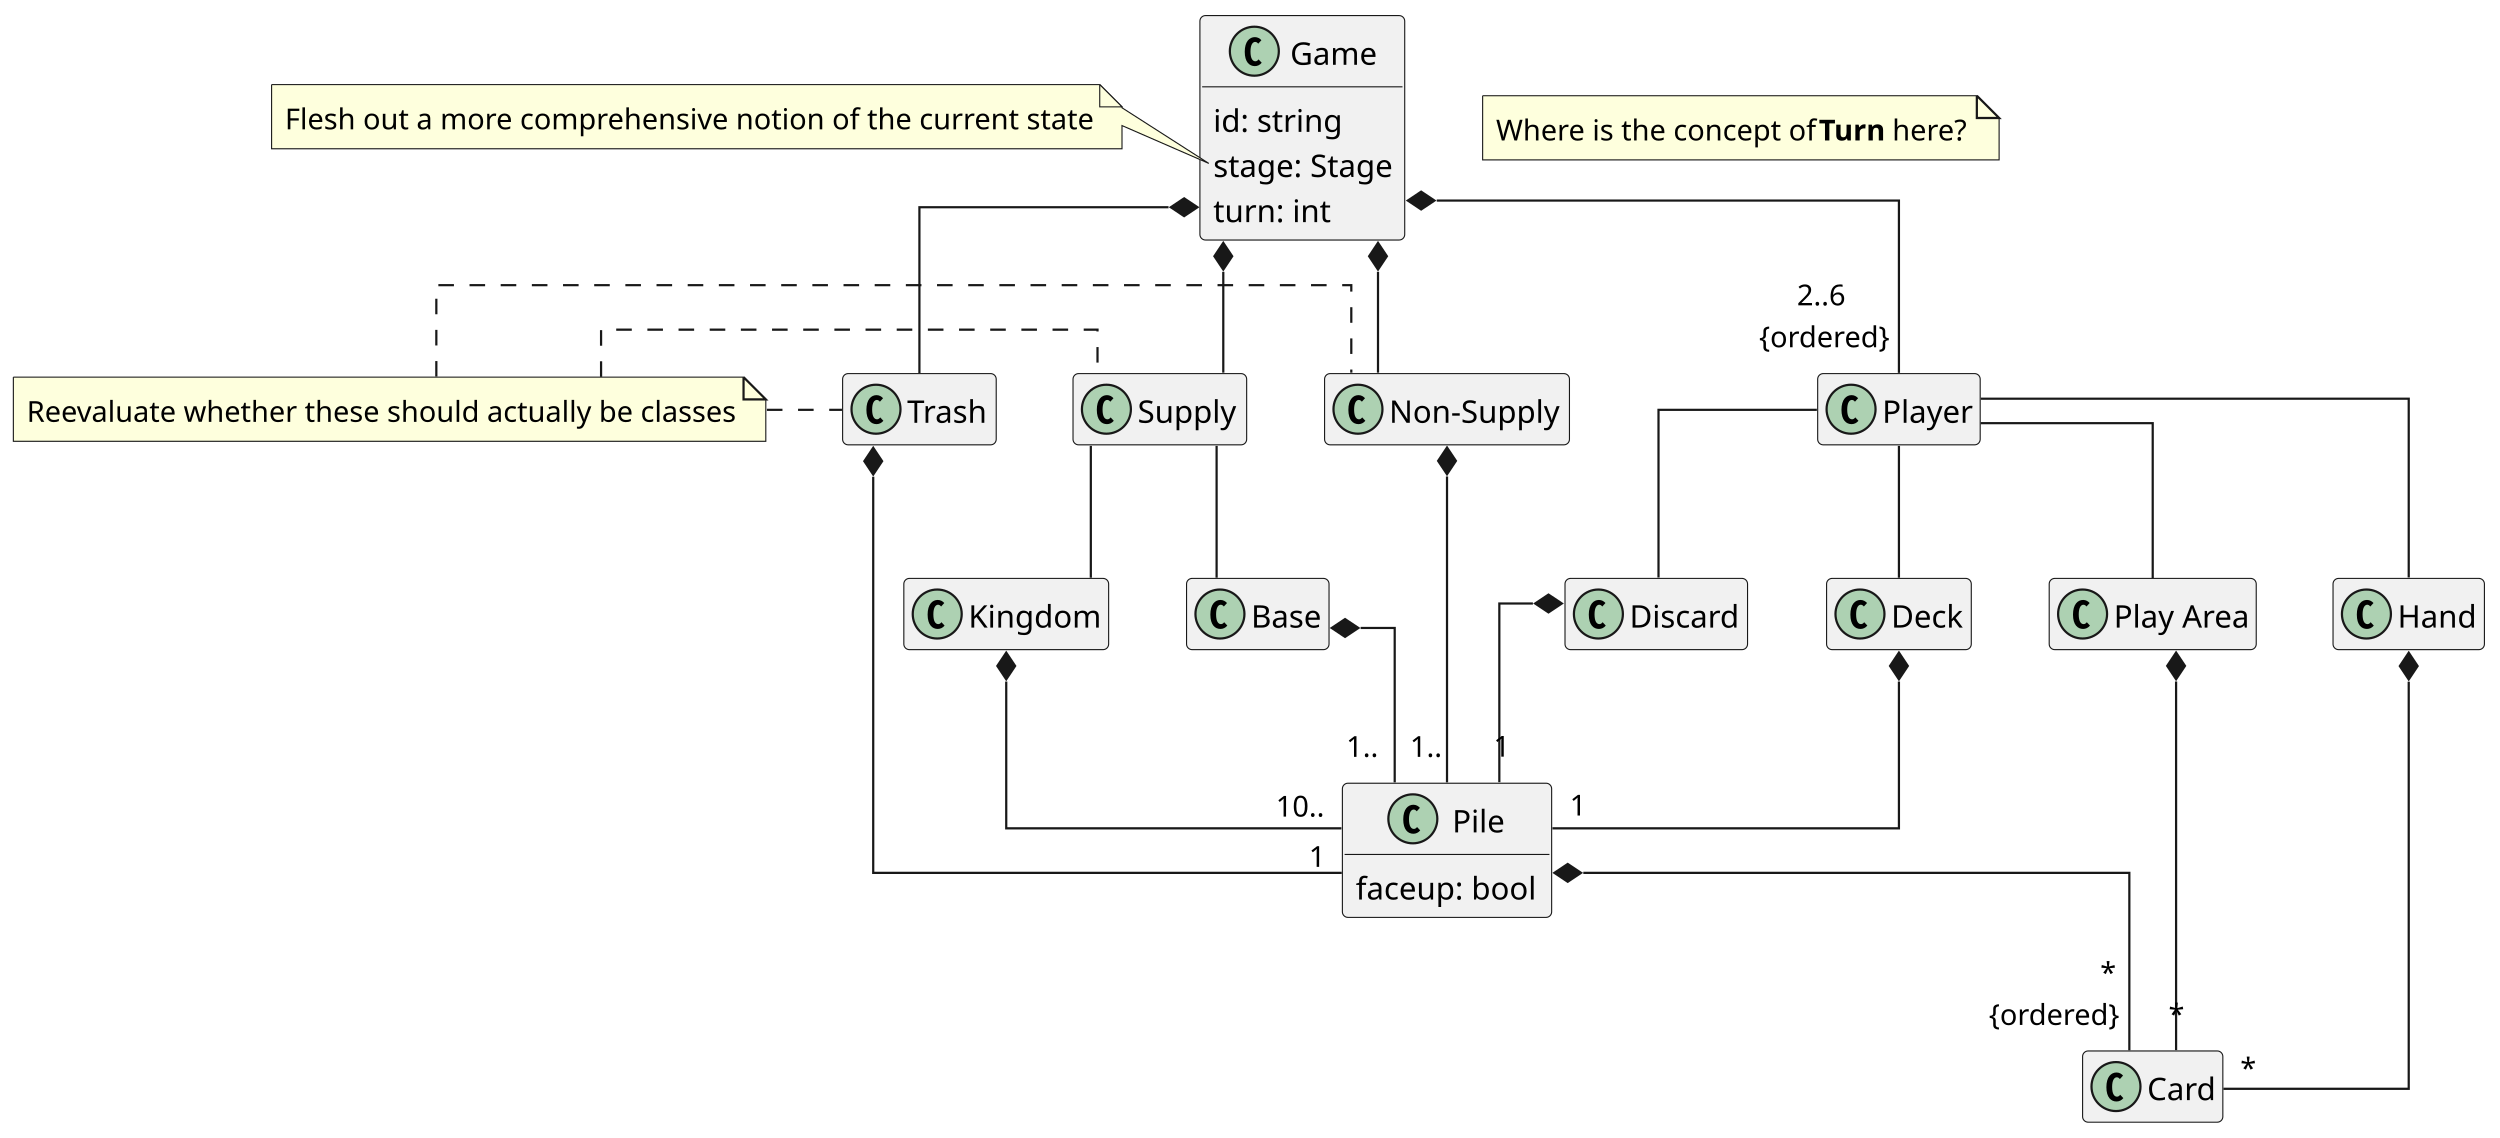
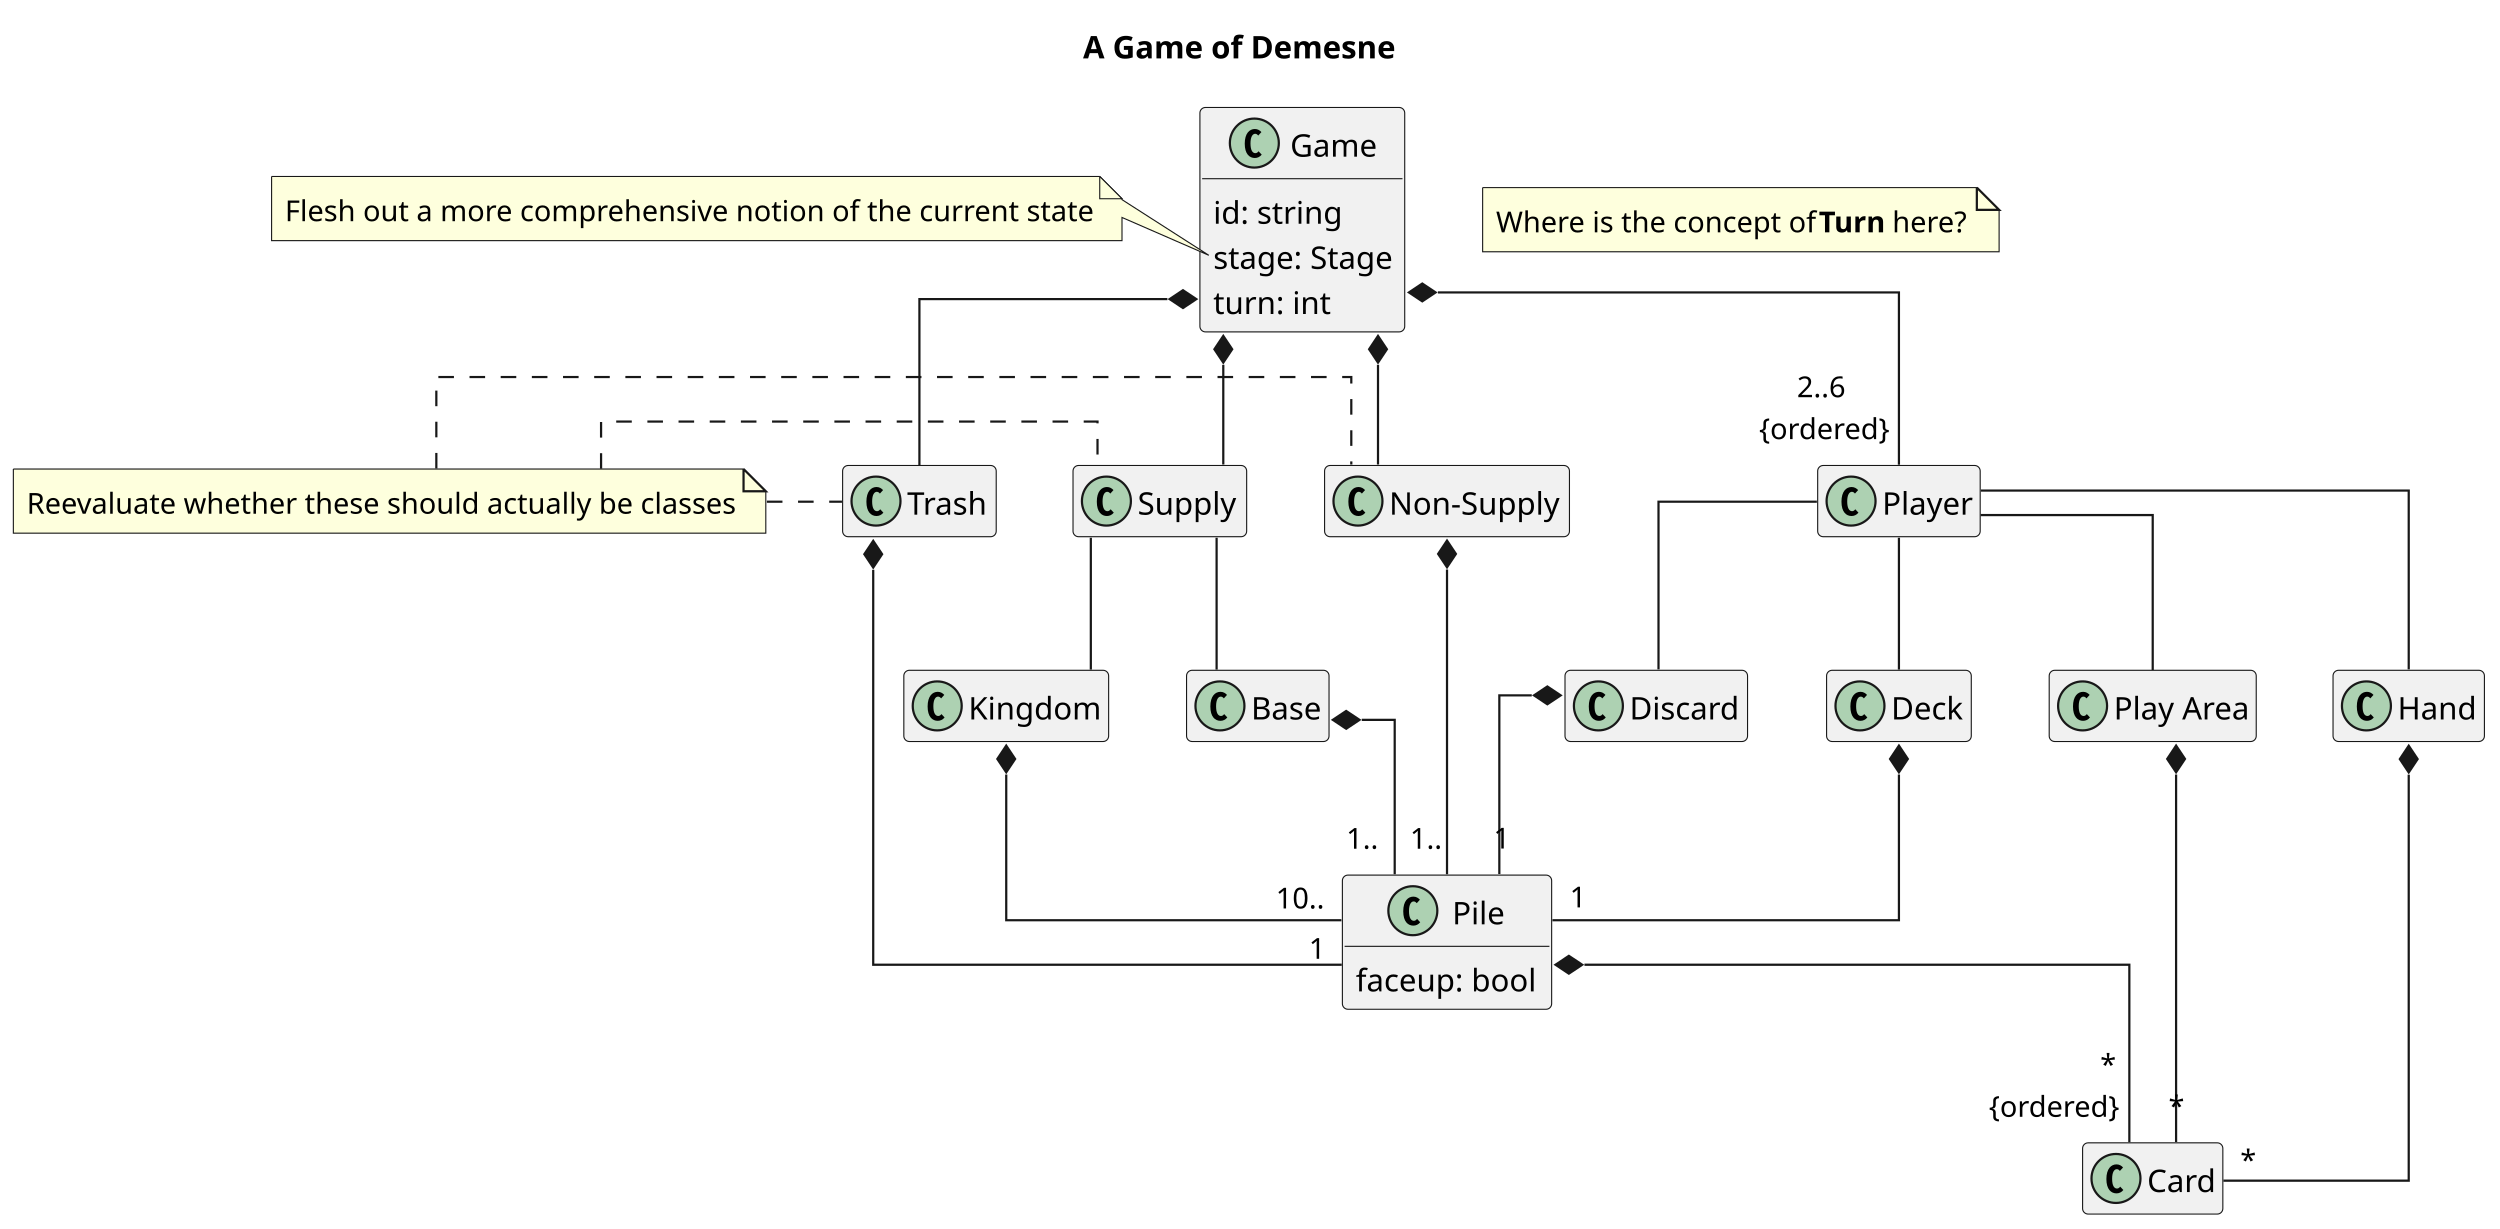
- <svg xmlns="http://www.w3.org/2000/svg" contentStyleType="text/css" height="511px" preserveAspectRatio="none" style="width:1123px;height:511px;background:#FFFFFF;" version="1.1" viewBox="0 0 1123 511" width="1123px" zoomAndPan="magnify">
+ <svg xmlns="http://www.w3.org/2000/svg" contentStyleType="text/css" height="552px" preserveAspectRatio="none" style="width:1123px;height:552px;background:#FFFFFF;" version="1.1" viewBox="0 0 1123 552" width="1123px" zoomAndPan="magnify">
  <defs />
  <g>
+     <text fill="#000000" font-family="sans-serif" font-size="14" font-weight="bold" lengthAdjust="spacing" textLength="136" x="486.5" y="26.24">A Game of Demesne</text>
    <g id="elem_TurnNote">
-       <path d="M666,43 L666,71.824 L898,71.824 L898,53 L888,43 L666,43 " fill="#FEFFDD" style="stroke:#181818;stroke-width:0.5;" />
-       <path d="M888,43 L888,53 L898,53 L888,43 " fill="#FEFFDD" style="stroke:#181818;stroke-width:1.0;" />
-       <text fill="#000000" font-family="sans-serif" font-size="13" lengthAdjust="spacing" textLength="142" x="672" y="63.08">Where is the concept of</text>
-       <text fill="#000000" font-family="sans-serif" font-size="13" font-weight="bold" lengthAdjust="spacing" textLength="30" x="817" y="63.08">Turn</text>
-       <text fill="#000000" font-family="sans-serif" font-size="13" lengthAdjust="spacing" textLength="33" x="850" y="63.08">here?</text>
+       <path d="M666,84.272 L666,113.096 L898,113.096 L898,94.272 L888,84.272 L666,84.272 " fill="#FEFFDD" style="stroke:#181818;stroke-width:0.5;" />
+       <path d="M888,84.272 L888,94.272 L898,94.272 L888,84.272 " fill="#FEFFDD" style="stroke:#181818;stroke-width:1.0;" />
+       <text fill="#000000" font-family="sans-serif" font-size="13" lengthAdjust="spacing" textLength="142" x="672" y="104.352">Where is the concept of</text>
+       <text fill="#000000" font-family="sans-serif" font-size="13" font-weight="bold" lengthAdjust="spacing" textLength="30" x="817" y="104.352">Turn</text>
+       <text fill="#000000" font-family="sans-serif" font-size="13" lengthAdjust="spacing" textLength="33" x="850" y="104.352">here?</text>
    </g>
    <g id="elem_ClassNote">
-       <path d="M6,169.41 L6,198.234 L344,198.234 L344,179.41 L334,169.41 L6,169.41 " fill="#FEFFDD" style="stroke:#181818;stroke-width:0.5;" />
-       <path d="M334,169.41 L334,179.41 L344,179.41 L334,169.41 " fill="#FEFFDD" style="stroke:#181818;stroke-width:1.0;" />
-       <text fill="#000000" font-family="sans-serif" font-size="13" lengthAdjust="spacing" textLength="317" x="12" y="189.49">Reevaluate whether these should actually be classes</text>
+       <path d="M6,210.682 L6,239.506 L344,239.506 L344,220.682 L334,210.682 L6,210.682 " fill="#FEFFDD" style="stroke:#181818;stroke-width:0.5;" />
+       <path d="M334,210.682 L334,220.682 L344,220.682 L334,210.682 " fill="#FEFFDD" style="stroke:#181818;stroke-width:1.0;" />
+       <text fill="#000000" font-family="sans-serif" font-size="13" lengthAdjust="spacing" textLength="317" x="12" y="230.762">Reevaluate whether these should actually be classes</text>
    </g>
    <g id="elem_Game">
-       <rect codeLine="8" fill="#F1F1F1" height="100.816" id="Game" rx="2.5" ry="2.5" style="stroke:#181818;stroke-width:0.5;" width="92" x="539" y="7" />
-       <ellipse cx="563.45" cy="23" fill="#ADD1B2" rx="11" ry="11" style="stroke:#181818;stroke-width:1.0;" />
-       <path d="M563.684,29.703 C564.841,29.703 565.934,29.219 566.763,28.188 L565.341,26.672 C564.95,27.219 564.481,27.531 563.919,27.531 C562.731,27.531 561.716,26.391 561.716,23.156 C561.716,20 562.778,18.828 563.809,18.828 C564.403,18.828 564.778,19.125 565.2,19.625 L566.622,18.062 C565.95,17.312 564.981,16.672 563.7,16.672 C561.278,16.672 559.138,18.641 559.138,23.266 C559.138,27.906 561.278,29.703 563.684,29.703 Z " fill="#000000" />
-       <text fill="#000000" font-family="sans-serif" font-size="14" lengthAdjust="spacing" textLength="39" x="579.55" y="29.104">Game</text>
-       <line style="stroke:#181818;stroke-width:0.5;" x1="540" x2="630" y1="39" y2="39" />
-       <text fill="#000000" font-family="sans-serif" font-size="14" lengthAdjust="spacing" textLength="58" x="545" y="59.24">id: string</text>
-       <text fill="#000000" font-family="sans-serif" font-size="14" lengthAdjust="spacing" textLength="80" x="545" y="79.512">stage: Stage</text>
-       <text fill="#000000" font-family="sans-serif" font-size="14" lengthAdjust="spacing" textLength="53" x="545" y="99.784">turn: int</text>
+       <rect codeLine="9" fill="#F1F1F1" height="100.816" id="Game" rx="2.5" ry="2.5" style="stroke:#181818;stroke-width:0.5;" width="92" x="539" y="48.272" />
+       <ellipse cx="563.45" cy="64.272" fill="#ADD1B2" rx="11" ry="11" style="stroke:#181818;stroke-width:1.0;" />
+       <path d="M563.684,70.975 C564.841,70.975 565.934,70.491 566.763,69.459 L565.341,67.944 C564.95,68.491 564.481,68.803 563.919,68.803 C562.731,68.803 561.716,67.662 561.716,64.428 C561.716,61.272 562.778,60.1 563.809,60.1 C564.403,60.1 564.778,60.397 565.2,60.897 L566.622,59.334 C565.95,58.584 564.981,57.944 563.7,57.944 C561.278,57.944 559.138,59.913 559.138,64.537 C559.138,69.178 561.278,70.975 563.684,70.975 Z " fill="#000000" />
+       <text fill="#000000" font-family="sans-serif" font-size="14" lengthAdjust="spacing" textLength="39" x="579.55" y="70.376">Game</text>
+       <line style="stroke:#181818;stroke-width:0.5;" x1="540" x2="630" y1="80.272" y2="80.272" />
+       <text fill="#000000" font-family="sans-serif" font-size="14" lengthAdjust="spacing" textLength="58" x="545" y="100.512">id: string</text>
+       <text fill="#000000" font-family="sans-serif" font-size="14" lengthAdjust="spacing" textLength="80" x="545" y="120.784">stage: Stage</text>
+       <text fill="#000000" font-family="sans-serif" font-size="14" lengthAdjust="spacing" textLength="53" x="545" y="141.056">turn: int</text>
    </g>
    <g id="elem_Player">
-       <rect codeLine="14" fill="#F1F1F1" height="32" id="Player" rx="2.5" ry="2.5" style="stroke:#181818;stroke-width:0.5;" width="73" x="816.5" y="167.82" />
-       <ellipse cx="831.5" cy="183.82" fill="#ADD1B2" rx="11" ry="11" style="stroke:#181818;stroke-width:1.0;" />
-       <path d="M831.734,190.523 C832.891,190.523 833.984,190.039 834.812,189.007 L833.391,187.492 C833,188.039 832.531,188.351 831.969,188.351 C830.781,188.351 829.766,187.211 829.766,183.976 C829.766,180.82 830.828,179.648 831.859,179.648 C832.453,179.648 832.828,179.945 833.25,180.445 L834.672,178.882 C834,178.132 833.031,177.492 831.75,177.492 C829.328,177.492 827.188,179.461 827.188,184.086 C827.188,188.726 829.328,190.523 831.734,190.523 Z " fill="#000000" />
-       <text fill="#000000" font-family="sans-serif" font-size="14" lengthAdjust="spacing" textLength="41" x="845.5" y="189.924">Player</text>
+       <rect codeLine="15" fill="#F1F1F1" height="32" id="Player" rx="2.5" ry="2.5" style="stroke:#181818;stroke-width:0.5;" width="73" x="816.5" y="209.092" />
+       <ellipse cx="831.5" cy="225.092" fill="#ADD1B2" rx="11" ry="11" style="stroke:#181818;stroke-width:1.0;" />
+       <path d="M831.734,231.795 C832.891,231.795 833.984,231.311 834.812,230.279 L833.391,228.764 C833,229.311 832.531,229.623 831.969,229.623 C830.781,229.623 829.766,228.482 829.766,225.248 C829.766,222.092 830.828,220.92 831.859,220.92 C832.453,220.92 832.828,221.217 833.25,221.717 L834.672,220.154 C834,219.404 833.031,218.764 831.75,218.764 C829.328,218.764 827.188,220.732 827.188,225.357 C827.188,229.998 829.328,231.795 831.734,231.795 Z " fill="#000000" />
+       <text fill="#000000" font-family="sans-serif" font-size="14" lengthAdjust="spacing" textLength="41" x="845.5" y="231.196">Player</text>
    </g>
    <g id="elem_Pile">
-       <rect codeLine="39" fill="#F1F1F1" height="60.272" id="Pile" rx="2.5" ry="2.5" style="stroke:#181818;stroke-width:0.5;" width="94" x="603" y="351.82" />
-       <ellipse cx="634.65" cy="367.82" fill="#ADD1B2" rx="11" ry="11" style="stroke:#181818;stroke-width:1.0;" />
-       <path d="M634.884,374.523 C636.041,374.523 637.134,374.039 637.962,373.007 L636.541,371.492 C636.15,372.039 635.681,372.351 635.119,372.351 C633.931,372.351 632.916,371.211 632.916,367.976 C632.916,364.82 633.978,363.648 635.009,363.648 C635.603,363.648 635.978,363.945 636.4,364.445 L637.822,362.882 C637.15,362.132 636.181,361.492 634.9,361.492 C632.478,361.492 630.337,363.461 630.337,368.086 C630.337,372.726 632.478,374.523 634.884,374.523 Z " fill="#000000" />
-       <text fill="#000000" font-family="sans-serif" font-size="14" lengthAdjust="spacing" textLength="25" x="652.35" y="373.924">Pile</text>
-       <line style="stroke:#181818;stroke-width:0.5;" x1="604" x2="696" y1="383.82" y2="383.82" />
-       <text fill="#000000" font-family="sans-serif" font-size="14" lengthAdjust="spacing" textLength="82" x="609" y="404.06">faceup: bool</text>
+       <rect codeLine="40" fill="#F1F1F1" height="60.272" id="Pile" rx="2.5" ry="2.5" style="stroke:#181818;stroke-width:0.5;" width="94" x="603" y="393.092" />
+       <ellipse cx="634.65" cy="409.092" fill="#ADD1B2" rx="11" ry="11" style="stroke:#181818;stroke-width:1.0;" />
+       <path d="M634.884,415.795 C636.041,415.795 637.134,415.311 637.962,414.279 L636.541,412.764 C636.15,413.311 635.681,413.623 635.119,413.623 C633.931,413.623 632.916,412.483 632.916,409.248 C632.916,406.092 633.978,404.92 635.009,404.92 C635.603,404.92 635.978,405.217 636.4,405.717 L637.822,404.154 C637.15,403.404 636.181,402.764 634.9,402.764 C632.478,402.764 630.337,404.733 630.337,409.358 C630.337,413.998 632.478,415.795 634.884,415.795 Z " fill="#000000" />
+       <text fill="#000000" font-family="sans-serif" font-size="14" lengthAdjust="spacing" textLength="25" x="652.35" y="415.196">Pile</text>
+       <line style="stroke:#181818;stroke-width:0.5;" x1="604" x2="696" y1="425.092" y2="425.092" />
+       <text fill="#000000" font-family="sans-serif" font-size="14" lengthAdjust="spacing" textLength="82" x="609" y="445.332">faceup: bool</text>
    </g>
    <g id="elem_Deck">
-       <rect codeLine="21" fill="#F1F1F1" height="32" id="Deck" rx="2.5" ry="2.5" style="stroke:#181818;stroke-width:0.5;" width="65" x="820.5" y="259.82" />
-       <ellipse cx="835.5" cy="275.82" fill="#ADD1B2" rx="11" ry="11" style="stroke:#181818;stroke-width:1.0;" />
-       <path d="M835.734,282.523 C836.891,282.523 837.984,282.039 838.812,281.007 L837.391,279.492 C837,280.039 836.531,280.351 835.969,280.351 C834.781,280.351 833.766,279.211 833.766,275.976 C833.766,272.82 834.828,271.648 835.859,271.648 C836.453,271.648 836.828,271.945 837.25,272.445 L838.672,270.882 C838,270.132 837.031,269.492 835.75,269.492 C833.328,269.492 831.188,271.461 831.188,276.086 C831.188,280.726 833.328,282.523 835.734,282.523 Z " fill="#000000" />
-       <text fill="#000000" font-family="sans-serif" font-size="14" lengthAdjust="spacing" textLength="33" x="849.5" y="281.924">Deck</text>
+       <rect codeLine="22" fill="#F1F1F1" height="32" id="Deck" rx="2.5" ry="2.5" style="stroke:#181818;stroke-width:0.5;" width="65" x="820.5" y="301.092" />
+       <ellipse cx="835.5" cy="317.092" fill="#ADD1B2" rx="11" ry="11" style="stroke:#181818;stroke-width:1.0;" />
+       <path d="M835.734,323.795 C836.891,323.795 837.984,323.311 838.812,322.279 L837.391,320.764 C837,321.311 836.531,321.623 835.969,321.623 C834.781,321.623 833.766,320.483 833.766,317.248 C833.766,314.092 834.828,312.92 835.859,312.92 C836.453,312.92 836.828,313.217 837.25,313.717 L838.672,312.154 C838,311.404 837.031,310.764 835.75,310.764 C833.328,310.764 831.188,312.733 831.188,317.358 C831.188,321.998 833.328,323.795 835.734,323.795 Z " fill="#000000" />
+       <text fill="#000000" font-family="sans-serif" font-size="14" lengthAdjust="spacing" textLength="33" x="849.5" y="323.196">Deck</text>
    </g>
    <g id="elem_Discard">
-       <rect codeLine="22" fill="#F1F1F1" height="32" id="Discard" rx="2.5" ry="2.5" style="stroke:#181818;stroke-width:0.5;" width="82" x="703" y="259.82" />
-       <ellipse cx="718" cy="275.82" fill="#ADD1B2" rx="11" ry="11" style="stroke:#181818;stroke-width:1.0;" />
-       <path d="M718.234,282.523 C719.391,282.523 720.484,282.039 721.312,281.007 L719.891,279.492 C719.5,280.039 719.031,280.351 718.469,280.351 C717.281,280.351 716.266,279.211 716.266,275.976 C716.266,272.82 717.328,271.648 718.359,271.648 C718.953,271.648 719.328,271.945 719.75,272.445 L721.172,270.882 C720.5,270.132 719.531,269.492 718.25,269.492 C715.828,269.492 713.688,271.461 713.688,276.086 C713.688,280.726 715.828,282.523 718.234,282.523 Z " fill="#000000" />
-       <text fill="#000000" font-family="sans-serif" font-size="14" lengthAdjust="spacing" textLength="50" x="732" y="281.924">Discard</text>
+       <rect codeLine="23" fill="#F1F1F1" height="32" id="Discard" rx="2.5" ry="2.5" style="stroke:#181818;stroke-width:0.5;" width="82" x="703" y="301.092" />
+       <ellipse cx="718" cy="317.092" fill="#ADD1B2" rx="11" ry="11" style="stroke:#181818;stroke-width:1.0;" />
+       <path d="M718.234,323.795 C719.391,323.795 720.484,323.311 721.312,322.279 L719.891,320.764 C719.5,321.311 719.031,321.623 718.469,321.623 C717.281,321.623 716.266,320.483 716.266,317.248 C716.266,314.092 717.328,312.92 718.359,312.92 C718.953,312.92 719.328,313.217 719.75,313.717 L721.172,312.154 C720.5,311.404 719.531,310.764 718.25,310.764 C715.828,310.764 713.688,312.733 713.688,317.358 C713.688,321.998 715.828,323.795 718.234,323.795 Z " fill="#000000" />
+       <text fill="#000000" font-family="sans-serif" font-size="14" lengthAdjust="spacing" textLength="50" x="732" y="323.196">Discard</text>
    </g>
    <g id="elem_Play Area">
-       <rect codeLine="23" fill="#F1F1F1" height="32" id="Play Area" rx="2.5" ry="2.5" style="stroke:#181818;stroke-width:0.5;" width="93" x="920.5" y="259.82" />
-       <ellipse cx="935.5" cy="275.82" fill="#ADD1B2" rx="11" ry="11" style="stroke:#181818;stroke-width:1.0;" />
-       <path d="M935.734,282.523 C936.891,282.523 937.984,282.039 938.812,281.007 L937.391,279.492 C937,280.039 936.531,280.351 935.969,280.351 C934.781,280.351 933.766,279.211 933.766,275.976 C933.766,272.82 934.828,271.648 935.859,271.648 C936.453,271.648 936.828,271.945 937.25,272.445 L938.672,270.882 C938,270.132 937.031,269.492 935.75,269.492 C933.328,269.492 931.188,271.461 931.188,276.086 C931.188,280.726 933.328,282.523 935.734,282.523 Z " fill="#000000" />
-       <text fill="#000000" font-family="sans-serif" font-size="14" lengthAdjust="spacing" textLength="61" x="949.5" y="281.924">Play Area</text>
+       <rect codeLine="24" fill="#F1F1F1" height="32" id="Play Area" rx="2.5" ry="2.5" style="stroke:#181818;stroke-width:0.5;" width="93" x="920.5" y="301.092" />
+       <ellipse cx="935.5" cy="317.092" fill="#ADD1B2" rx="11" ry="11" style="stroke:#181818;stroke-width:1.0;" />
+       <path d="M935.734,323.795 C936.891,323.795 937.984,323.311 938.812,322.279 L937.391,320.764 C937,321.311 936.531,321.623 935.969,321.623 C934.781,321.623 933.766,320.483 933.766,317.248 C933.766,314.092 934.828,312.92 935.859,312.92 C936.453,312.92 936.828,313.217 937.25,313.717 L938.672,312.154 C938,311.404 937.031,310.764 935.75,310.764 C933.328,310.764 931.188,312.733 931.188,317.358 C931.188,321.998 933.328,323.795 935.734,323.795 Z " fill="#000000" />
+       <text fill="#000000" font-family="sans-serif" font-size="14" lengthAdjust="spacing" textLength="61" x="949.5" y="323.196">Play Area</text>
    </g>
    <g id="elem_Hand">
-       <rect codeLine="24" fill="#F1F1F1" height="32" id="Hand" rx="2.5" ry="2.5" style="stroke:#181818;stroke-width:0.5;" width="68" x="1048" y="259.82" />
-       <ellipse cx="1063" cy="275.82" fill="#ADD1B2" rx="11" ry="11" style="stroke:#181818;stroke-width:1.0;" />
-       <path d="M1063.234,282.523 C1064.391,282.523 1065.484,282.039 1066.312,281.007 L1064.891,279.492 C1064.5,280.039 1064.031,280.351 1063.469,280.351 C1062.281,280.351 1061.266,279.211 1061.266,275.976 C1061.266,272.82 1062.328,271.648 1063.359,271.648 C1063.953,271.648 1064.328,271.945 1064.75,272.445 L1066.172,270.882 C1065.5,270.132 1064.531,269.492 1063.25,269.492 C1060.828,269.492 1058.688,271.461 1058.688,276.086 C1058.688,280.726 1060.828,282.523 1063.234,282.523 Z " fill="#000000" />
-       <text fill="#000000" font-family="sans-serif" font-size="14" lengthAdjust="spacing" textLength="36" x="1077" y="281.924">Hand</text>
+       <rect codeLine="25" fill="#F1F1F1" height="32" id="Hand" rx="2.5" ry="2.5" style="stroke:#181818;stroke-width:0.5;" width="68" x="1048" y="301.092" />
+       <ellipse cx="1063" cy="317.092" fill="#ADD1B2" rx="11" ry="11" style="stroke:#181818;stroke-width:1.0;" />
+       <path d="M1063.234,323.795 C1064.391,323.795 1065.484,323.311 1066.312,322.279 L1064.891,320.764 C1064.5,321.311 1064.031,321.623 1063.469,321.623 C1062.281,321.623 1061.266,320.483 1061.266,317.248 C1061.266,314.092 1062.328,312.92 1063.359,312.92 C1063.953,312.92 1064.328,313.217 1064.75,313.717 L1066.172,312.154 C1065.5,311.404 1064.531,310.764 1063.25,310.764 C1060.828,310.764 1058.688,312.733 1058.688,317.358 C1058.688,321.998 1060.828,323.795 1063.234,323.795 Z " fill="#000000" />
+       <text fill="#000000" font-family="sans-serif" font-size="14" lengthAdjust="spacing" textLength="36" x="1077" y="323.196">Hand</text>
    </g>
    <g id="elem_Supply">
-       <rect codeLine="28" fill="#F1F1F1" height="32" id="Supply" rx="2.5" ry="2.5" style="stroke:#181818;stroke-width:0.5;" width="78" x="482" y="167.82" />
-       <ellipse cx="497" cy="183.82" fill="#ADD1B2" rx="11" ry="11" style="stroke:#181818;stroke-width:1.0;" />
-       <path d="M497.234,190.523 C498.391,190.523 499.484,190.039 500.312,189.007 L498.891,187.492 C498.5,188.039 498.031,188.351 497.469,188.351 C496.281,188.351 495.266,187.211 495.266,183.976 C495.266,180.82 496.328,179.648 497.359,179.648 C497.953,179.648 498.328,179.945 498.75,180.445 L500.172,178.882 C499.5,178.132 498.531,177.492 497.25,177.492 C494.828,177.492 492.688,179.461 492.688,184.086 C492.688,188.726 494.828,190.523 497.234,190.523 Z " fill="#000000" />
-       <text fill="#000000" font-family="sans-serif" font-size="14" lengthAdjust="spacing" textLength="46" x="511" y="189.924">Supply</text>
+       <rect codeLine="29" fill="#F1F1F1" height="32" id="Supply" rx="2.5" ry="2.5" style="stroke:#181818;stroke-width:0.5;" width="78" x="482" y="209.092" />
+       <ellipse cx="497" cy="225.092" fill="#ADD1B2" rx="11" ry="11" style="stroke:#181818;stroke-width:1.0;" />
+       <path d="M497.234,231.795 C498.391,231.795 499.484,231.311 500.312,230.279 L498.891,228.764 C498.5,229.311 498.031,229.623 497.469,229.623 C496.281,229.623 495.266,228.482 495.266,225.248 C495.266,222.092 496.328,220.92 497.359,220.92 C497.953,220.92 498.328,221.217 498.75,221.717 L500.172,220.154 C499.5,219.404 498.531,218.764 497.25,218.764 C494.828,218.764 492.688,220.732 492.688,225.357 C492.688,229.998 494.828,231.795 497.234,231.795 Z " fill="#000000" />
+       <text fill="#000000" font-family="sans-serif" font-size="14" lengthAdjust="spacing" textLength="46" x="511" y="231.196">Supply</text>
    </g>
    <g id="elem_Non-Supply">
-       <rect codeLine="29" fill="#F1F1F1" height="32" id="Non-Supply" rx="2.5" ry="2.5" style="stroke:#181818;stroke-width:0.5;" width="110" x="595" y="167.82" />
-       <ellipse cx="610" cy="183.82" fill="#ADD1B2" rx="11" ry="11" style="stroke:#181818;stroke-width:1.0;" />
-       <path d="M610.234,190.523 C611.391,190.523 612.484,190.039 613.312,189.007 L611.891,187.492 C611.5,188.039 611.031,188.351 610.469,188.351 C609.281,188.351 608.266,187.211 608.266,183.976 C608.266,180.82 609.328,179.648 610.359,179.648 C610.953,179.648 611.328,179.945 611.75,180.445 L613.172,178.882 C612.5,178.132 611.531,177.492 610.25,177.492 C607.828,177.492 605.688,179.461 605.688,184.086 C605.688,188.726 607.828,190.523 610.234,190.523 Z " fill="#000000" />
-       <text fill="#000000" font-family="sans-serif" font-size="14" lengthAdjust="spacing" textLength="78" x="624" y="189.924">Non-Supply</text>
+       <rect codeLine="30" fill="#F1F1F1" height="32" id="Non-Supply" rx="2.5" ry="2.5" style="stroke:#181818;stroke-width:0.5;" width="110" x="595" y="209.092" />
+       <ellipse cx="610" cy="225.092" fill="#ADD1B2" rx="11" ry="11" style="stroke:#181818;stroke-width:1.0;" />
+       <path d="M610.234,231.795 C611.391,231.795 612.484,231.311 613.312,230.279 L611.891,228.764 C611.5,229.311 611.031,229.623 610.469,229.623 C609.281,229.623 608.266,228.482 608.266,225.248 C608.266,222.092 609.328,220.92 610.359,220.92 C610.953,220.92 611.328,221.217 611.75,221.717 L613.172,220.154 C612.5,219.404 611.531,218.764 610.25,218.764 C607.828,218.764 605.688,220.732 605.688,225.357 C605.688,229.998 607.828,231.795 610.234,231.795 Z " fill="#000000" />
+       <text fill="#000000" font-family="sans-serif" font-size="14" lengthAdjust="spacing" textLength="78" x="624" y="231.196">Non-Supply</text>
    </g>
    <g id="elem_Trash">
-       <rect codeLine="30" fill="#F1F1F1" height="32" id="Trash" rx="2.5" ry="2.5" style="stroke:#181818;stroke-width:0.5;" width="69" x="378.5" y="167.82" />
-       <ellipse cx="393.5" cy="183.82" fill="#ADD1B2" rx="11" ry="11" style="stroke:#181818;stroke-width:1.0;" />
-       <path d="M393.734,190.523 C394.891,190.523 395.984,190.039 396.812,189.007 L395.391,187.492 C395,188.039 394.531,188.351 393.969,188.351 C392.781,188.351 391.766,187.211 391.766,183.976 C391.766,180.82 392.828,179.648 393.859,179.648 C394.453,179.648 394.828,179.945 395.25,180.445 L396.672,178.882 C396,178.132 395.031,177.492 393.75,177.492 C391.328,177.492 389.188,179.461 389.188,184.086 C389.188,188.726 391.328,190.523 393.734,190.523 Z " fill="#000000" />
-       <text fill="#000000" font-family="sans-serif" font-size="14" lengthAdjust="spacing" textLength="37" x="407.5" y="189.924">Trash</text>
+       <rect codeLine="31" fill="#F1F1F1" height="32" id="Trash" rx="2.5" ry="2.5" style="stroke:#181818;stroke-width:0.5;" width="69" x="378.5" y="209.092" />
+       <ellipse cx="393.5" cy="225.092" fill="#ADD1B2" rx="11" ry="11" style="stroke:#181818;stroke-width:1.0;" />
+       <path d="M393.734,231.795 C394.891,231.795 395.984,231.311 396.812,230.279 L395.391,228.764 C395,229.311 394.531,229.623 393.969,229.623 C392.781,229.623 391.766,228.482 391.766,225.248 C391.766,222.092 392.828,220.92 393.859,220.92 C394.453,220.92 394.828,221.217 395.25,221.717 L396.672,220.154 C396,219.404 395.031,218.764 393.75,218.764 C391.328,218.764 389.188,220.732 389.188,225.357 C389.188,229.998 391.328,231.795 393.734,231.795 Z " fill="#000000" />
+       <text fill="#000000" font-family="sans-serif" font-size="14" lengthAdjust="spacing" textLength="37" x="407.5" y="231.196">Trash</text>
    </g>
    <g id="elem_Base">
-       <rect codeLine="34" fill="#F1F1F1" height="32" id="Base" rx="2.5" ry="2.5" style="stroke:#181818;stroke-width:0.5;" width="64" x="533" y="259.82" />
-       <ellipse cx="548" cy="275.82" fill="#ADD1B2" rx="11" ry="11" style="stroke:#181818;stroke-width:1.0;" />
-       <path d="M548.234,282.523 C549.391,282.523 550.484,282.039 551.312,281.007 L549.891,279.492 C549.5,280.039 549.031,280.351 548.469,280.351 C547.281,280.351 546.266,279.211 546.266,275.976 C546.266,272.82 547.328,271.648 548.359,271.648 C548.953,271.648 549.328,271.945 549.75,272.445 L551.172,270.882 C550.5,270.132 549.531,269.492 548.25,269.492 C545.828,269.492 543.688,271.461 543.688,276.086 C543.688,280.726 545.828,282.523 548.234,282.523 Z " fill="#000000" />
-       <text fill="#000000" font-family="sans-serif" font-size="14" lengthAdjust="spacing" textLength="32" x="562" y="281.924">Base</text>
+       <rect codeLine="35" fill="#F1F1F1" height="32" id="Base" rx="2.5" ry="2.5" style="stroke:#181818;stroke-width:0.5;" width="64" x="533" y="301.092" />
+       <ellipse cx="548" cy="317.092" fill="#ADD1B2" rx="11" ry="11" style="stroke:#181818;stroke-width:1.0;" />
+       <path d="M548.234,323.795 C549.391,323.795 550.484,323.311 551.312,322.279 L549.891,320.764 C549.5,321.311 549.031,321.623 548.469,321.623 C547.281,321.623 546.266,320.483 546.266,317.248 C546.266,314.092 547.328,312.92 548.359,312.92 C548.953,312.92 549.328,313.217 549.75,313.717 L551.172,312.154 C550.5,311.404 549.531,310.764 548.25,310.764 C545.828,310.764 543.688,312.733 543.688,317.358 C543.688,321.998 545.828,323.795 548.234,323.795 Z " fill="#000000" />
+       <text fill="#000000" font-family="sans-serif" font-size="14" lengthAdjust="spacing" textLength="32" x="562" y="323.196">Base</text>
    </g>
    <g id="elem_Kingdom">
-       <rect codeLine="35" fill="#F1F1F1" height="32" id="Kingdom" rx="2.5" ry="2.5" style="stroke:#181818;stroke-width:0.5;" width="92" x="406" y="259.82" />
-       <ellipse cx="421" cy="275.82" fill="#ADD1B2" rx="11" ry="11" style="stroke:#181818;stroke-width:1.0;" />
-       <path d="M421.234,282.523 C422.391,282.523 423.484,282.039 424.312,281.007 L422.891,279.492 C422.5,280.039 422.031,280.351 421.469,280.351 C420.281,280.351 419.266,279.211 419.266,275.976 C419.266,272.82 420.328,271.648 421.359,271.648 C421.953,271.648 422.328,271.945 422.75,272.445 L424.172,270.882 C423.5,270.132 422.531,269.492 421.25,269.492 C418.828,269.492 416.688,271.461 416.688,276.086 C416.688,280.726 418.828,282.523 421.234,282.523 Z " fill="#000000" />
-       <text fill="#000000" font-family="sans-serif" font-size="14" lengthAdjust="spacing" textLength="60" x="435" y="281.924">Kingdom</text>
+       <rect codeLine="36" fill="#F1F1F1" height="32" id="Kingdom" rx="2.5" ry="2.5" style="stroke:#181818;stroke-width:0.5;" width="92" x="406" y="301.092" />
+       <ellipse cx="421" cy="317.092" fill="#ADD1B2" rx="11" ry="11" style="stroke:#181818;stroke-width:1.0;" />
+       <path d="M421.234,323.795 C422.391,323.795 423.484,323.311 424.312,322.279 L422.891,320.764 C422.5,321.311 422.031,321.623 421.469,321.623 C420.281,321.623 419.266,320.483 419.266,317.248 C419.266,314.092 420.328,312.92 421.359,312.92 C421.953,312.92 422.328,313.217 422.75,313.717 L424.172,312.154 C423.5,311.404 422.531,310.764 421.25,310.764 C418.828,310.764 416.688,312.733 416.688,317.358 C416.688,321.998 418.828,323.795 421.234,323.795 Z " fill="#000000" />
+       <text fill="#000000" font-family="sans-serif" font-size="14" lengthAdjust="spacing" textLength="60" x="435" y="323.196">Kingdom</text>
    </g>
    <g id="elem_Card">
-       <rect codeLine="40" fill="#F1F1F1" height="32" id="Card" rx="2.5" ry="2.5" style="stroke:#181818;stroke-width:0.5;" width="63" x="935.5" y="472.09" />
-       <ellipse cx="950.5" cy="488.09" fill="#ADD1B2" rx="11" ry="11" style="stroke:#181818;stroke-width:1.0;" />
-       <path d="M950.734,494.793 C951.891,494.793 952.984,494.309 953.812,493.277 L952.391,491.762 C952,492.309 951.531,492.621 950.969,492.621 C949.781,492.621 948.766,491.481 948.766,488.246 C948.766,485.09 949.828,483.918 950.859,483.918 C951.453,483.918 951.828,484.215 952.25,484.715 L953.672,483.152 C953,482.402 952.031,481.762 950.75,481.762 C948.328,481.762 946.188,483.731 946.188,488.356 C946.188,492.996 948.328,494.793 950.734,494.793 Z " fill="#000000" />
-       <text fill="#000000" font-family="sans-serif" font-size="14" lengthAdjust="spacing" textLength="31" x="964.5" y="494.194">Card</text>
+       <rect codeLine="41" fill="#F1F1F1" height="32" id="Card" rx="2.5" ry="2.5" style="stroke:#181818;stroke-width:0.5;" width="63" x="935.5" y="513.362" />
+       <ellipse cx="950.5" cy="529.362" fill="#ADD1B2" rx="11" ry="11" style="stroke:#181818;stroke-width:1.0;" />
+       <path d="M950.734,536.065 C951.891,536.065 952.984,535.581 953.812,534.549 L952.391,533.034 C952,533.581 951.531,533.893 950.969,533.893 C949.781,533.893 948.766,532.753 948.766,529.518 C948.766,526.362 949.828,525.19 950.859,525.19 C951.453,525.19 951.828,525.487 952.25,525.987 L953.672,524.424 C953,523.674 952.031,523.034 950.75,523.034 C948.328,523.034 946.188,525.003 946.188,529.628 C946.188,534.268 948.328,536.065 950.734,536.065 Z " fill="#000000" />
+       <text fill="#000000" font-family="sans-serif" font-size="14" lengthAdjust="spacing" textLength="31" x="964.5" y="535.466">Card</text>
    </g>
-     <path d="M122,38 L122,66.824 A0,0 0 0 0 122,66.824 L504,66.824 A0,0 0 0 0 504,66.824 L504,56.412 L543,73.408 L504,48.412 L504,48 L494,38 L122,38 A0,0 0 0 0 122,38 " fill="#FEFFDD" style="stroke:#181818;stroke-width:0.5;" />
-     <path d="M494,38 L494,48 L504,48 L494,38 " fill="#FEFFDD" style="stroke:#181818;stroke-width:0.5;" />
-     <text fill="#000000" font-family="sans-serif" font-size="13" lengthAdjust="spacing" textLength="361" x="128" y="58.08">Flesh out a more comprehensive notion of the current state</text>
+     <path d="M122,79.272 L122,108.096 A0,0 0 0 0 122,108.096 L504,108.096 A0,0 0 0 0 504,108.096 L504,97.684 L543,114.68 L504,89.684 L504,89.272 L494,79.272 L122,79.272 A0,0 0 0 0 122,79.272 " fill="#FEFFDD" style="stroke:#181818;stroke-width:0.5;" />
+     <path d="M494,79.272 L494,89.272 L504,89.272 L494,79.272 " fill="#FEFFDD" style="stroke:#181818;stroke-width:0.5;" />
+     <text fill="#000000" font-family="sans-serif" font-size="13" lengthAdjust="spacing" textLength="361" x="128" y="99.352">Flesh out a more comprehensive notion of the current state</text>
    <g id="link_Game_Supply">
-       <path codeLine="47" d="M549.5,122.1 C549.5,122.1 549.5,167.41 549.5,167.41 " fill="none" id="Game-backto-Supply" style="stroke:#181818;stroke-width:1.0;" />
-       <polygon fill="#181818" points="549.5,109.1,545.5,115.1,549.5,121.1,553.5,115.1,549.5,109.1" style="stroke:#181818;stroke-width:1.0;" />
+       <path codeLine="48" d="M549.5,163.882 C549.5,163.882 549.5,208.682 549.5,208.682 " fill="none" id="Game-backto-Supply" style="stroke:#181818;stroke-width:1.0;" />
+       <polygon fill="#181818" points="549.5,150.882,545.5,156.882,549.5,162.882,553.5,156.882,549.5,150.882" style="stroke:#181818;stroke-width:1.0;" />
    </g>
    <g id="link_Game_Non-Supply">
-       <path codeLine="48" d="M619,122.1 C619,122.1 619,167.41 619,167.41 " fill="none" id="Game-backto-Non-Supply" style="stroke:#181818;stroke-width:1.0;" />
-       <polygon fill="#181818" points="619,109.1,615,115.1,619,121.1,623,115.1,619,109.1" style="stroke:#181818;stroke-width:1.0;" />
+       <path codeLine="49" d="M619,163.882 C619,163.882 619,208.682 619,208.682 " fill="none" id="Game-backto-Non-Supply" style="stroke:#181818;stroke-width:1.0;" />
+       <polygon fill="#181818" points="619,150.882,615,156.882,619,162.882,623,156.882,619,150.882" style="stroke:#181818;stroke-width:1.0;" />
    </g>
    <g id="link_Game_Trash">
-       <path codeLine="49" d="M524.91,93.09 C524.91,93.09 413,93.09 413,93.09 C413,93.09 413,141.5 413,167.6 " fill="none" id="Game-backto-Trash" style="stroke:#181818;stroke-width:1.0;" />
-       <polygon fill="#181818" points="537.91,93.09,531.91,89.09,525.91,93.09,531.91,97.09,537.91,93.09" style="stroke:#181818;stroke-width:1.0;" />
+       <path codeLine="50" d="M524.39,134.362 C524.39,134.362 413,134.362 413,134.362 C413,134.362 413,182.772 413,208.872 " fill="none" id="Game-backto-Trash" style="stroke:#181818;stroke-width:1.0;" />
+       <polygon fill="#181818" points="537.39,134.362,531.39,130.362,525.39,134.362,531.39,138.362,537.39,134.362" style="stroke:#181818;stroke-width:1.0;" />
    </g>
    <g id="link_Game_Player">
-       <path codeLine="50" d="M645.38,90.09 C645.38,90.09 853,90.09 853,90.09 C853,90.09 853,140.64 853,167.49 " fill="none" id="Game-backto-Player" style="stroke:#181818;stroke-width:1.0;" />
-       <polygon fill="#181818" points="632.38,90.09,638.38,94.09,644.38,90.09,638.38,86.09,632.38,90.09" style="stroke:#181818;stroke-width:1.0;" />
-       <text fill="#000000" font-family="sans-serif" font-size="13" lengthAdjust="spacing" textLength="22" x="807.175" y="137.159">2..6</text>
-       <text fill="#000000" font-family="sans-serif" font-size="13" lengthAdjust="spacing" textLength="56" x="790.175" y="155.983">{ordered}</text>
+       <path codeLine="51" d="M645.89,131.362 C645.89,131.362 853,131.362 853,131.362 C853,131.362 853,181.912 853,208.762 " fill="none" id="Game-backto-Player" style="stroke:#181818;stroke-width:1.0;" />
+       <polygon fill="#181818" points="632.89,131.362,638.89,135.362,644.89,131.362,638.89,127.362,632.89,131.362" style="stroke:#181818;stroke-width:1.0;" />
+       <text fill="#000000" font-family="sans-serif" font-size="13" lengthAdjust="spacing" textLength="22" x="807.175" y="178.431">2..6</text>
+       <text fill="#000000" font-family="sans-serif" font-size="13" lengthAdjust="spacing" textLength="56" x="790.175" y="197.255">{ordered}</text>
    </g>
    <g id="link_Player_Play Area">
-       <path codeLine="52" d="M889.7,190.09 C923.02,190.09 967,190.09 967,190.09 C967,190.09 967,234.86 967,259.69 " fill="none" id="Player-Play Area" style="stroke:#181818;stroke-width:1.0;" />
+       <path codeLine="53" d="M889.7,231.362 C923.02,231.362 967,231.362 967,231.362 C967,231.362 967,276.132 967,300.962 " fill="none" id="Player-Play Area" style="stroke:#181818;stroke-width:1.0;" />
    </g>
    <g id="link_Player_Hand">
-       <path codeLine="53" d="M889.79,179.09 C954.53,179.09 1082,179.09 1082,179.09 C1082,179.09 1082,231.81 1082,259.41 " fill="none" id="Player-Hand" style="stroke:#181818;stroke-width:1.0;" />
+       <path codeLine="54" d="M889.79,220.362 C954.53,220.362 1082,220.362 1082,220.362 C1082,220.362 1082,273.082 1082,300.682 " fill="none" id="Player-Hand" style="stroke:#181818;stroke-width:1.0;" />
    </g>
    <g id="link_Player_Deck">
-       <path codeLine="54" d="M853,200.27 C853,217.01 853,242.82 853,259.51 " fill="none" id="Player-Deck" style="stroke:#181818;stroke-width:1.0;" />
+       <path codeLine="55" d="M853,241.542 C853,258.282 853,284.092 853,300.782 " fill="none" id="Player-Deck" style="stroke:#181818;stroke-width:1.0;" />
    </g>
    <g id="link_Player_Discard">
-       <path codeLine="55" d="M816.13,184.09 C784.85,184.09 745,184.09 745,184.09 C745,184.09 745,233.03 745,259.42 " fill="none" id="Player-Discard" style="stroke:#181818;stroke-width:1.0;" />
+       <path codeLine="56" d="M816.13,225.362 C784.85,225.362 745,225.362 745,225.362 C745,225.362 745,274.302 745,300.692 " fill="none" id="Player-Discard" style="stroke:#181818;stroke-width:1.0;" />
    </g>
    <g id="link_Deck_Pile">
-       <path codeLine="57" d="M853,306.15 C853,306.15 853,372.09 853,372.09 C853,372.09 757.32,372.09 697.34,372.09 " fill="none" id="Deck-backto-Pile" style="stroke:#181818;stroke-width:1.0;" />
-       <polygon fill="#181818" points="853,293.15,849,299.15,853,305.15,857,299.15,853,293.15" style="stroke:#181818;stroke-width:1.0;" />
-       <text fill="#000000" font-family="sans-serif" font-size="13" lengthAdjust="spacing" textLength="7" x="705.125" y="366.344">1</text>
+       <path codeLine="58" d="M853,347.932 C853,347.932 853,413.362 853,413.362 C853,413.362 757.32,413.362 697.34,413.362 " fill="none" id="Deck-backto-Pile" style="stroke:#181818;stroke-width:1.0;" />
+       <polygon fill="#181818" points="853,334.932,849,340.932,853,346.932,857,340.932,853,334.932" style="stroke:#181818;stroke-width:1.0;" />
+       <text fill="#000000" font-family="sans-serif" font-size="13" lengthAdjust="spacing" textLength="7" x="705.125" y="407.616">1</text>
    </g>
    <g id="link_Discard_Pile">
-       <path codeLine="58" d="M688.58,271.09 C688.58,271.09 673.5,271.09 673.5,271.09 C673.5,271.09 673.5,318.55 673.5,351.37 " fill="none" id="Discard-backto-Pile" style="stroke:#181818;stroke-width:1.0;" />
-       <polygon fill="#181818" points="701.58,271.09,695.58,267.09,689.58,271.09,695.58,275.09,701.58,271.09" style="stroke:#181818;stroke-width:1.0;" />
-       <text fill="#000000" font-family="sans-serif" font-size="13" lengthAdjust="spacing" textLength="7" x="670.875" y="339.881">1</text>
+       <path codeLine="59" d="M688.07,312.362 C688.07,312.362 673.5,312.362 673.5,312.362 C673.5,312.362 673.5,359.822 673.5,392.642 " fill="none" id="Discard-backto-Pile" style="stroke:#181818;stroke-width:1.0;" />
+       <polygon fill="#181818" points="701.07,312.362,695.07,308.362,689.07,312.362,695.07,316.362,701.07,312.362" style="stroke:#181818;stroke-width:1.0;" />
+       <text fill="#000000" font-family="sans-serif" font-size="13" lengthAdjust="spacing" textLength="7" x="670.875" y="381.153">1</text>
    </g>
    <g id="link_ClassNote_Trash">
-       <path codeLine="60" d="M344.48,184.09 C356.85,184.09 368.32,184.09 378.21,184.09 " fill="none" id="ClassNote-Trash" style="stroke:#181818;stroke-width:1.0;stroke-dasharray:7.0,7.0;" />
+       <path codeLine="61" d="M344.48,225.362 C356.85,225.362 368.32,225.362 378.21,225.362 " fill="none" id="ClassNote-Trash" style="stroke:#181818;stroke-width:1.0;stroke-dasharray:7.0,7.0;" />
    </g>
    <g id="link_ClassNote_Supply">
-       <path codeLine="61" d="M270,169.29 C270,159.39 270,148.09 270,148.09 C270,148.09 493,148.09 493,148.09 C493,148.09 493,158.17 493,167.63 " fill="none" id="ClassNote-Supply" style="stroke:#181818;stroke-width:1.0;stroke-dasharray:7.0,7.0;" />
+       <path codeLine="62" d="M270,210.562 C270,200.662 270,189.362 270,189.362 C270,189.362 493,189.362 493,189.362 C493,189.362 493,199.442 493,208.902 " fill="none" id="ClassNote-Supply" style="stroke:#181818;stroke-width:1.0;stroke-dasharray:7.0,7.0;" />
    </g>
    <g id="link_ClassNote_Non-Supply">
-       <path codeLine="62" d="M196,169.18 C196,152.66 196,128.09 196,128.09 C196,128.09 607,128.09 607,128.09 C607,128.09 607,150.96 607,167.4 " fill="none" id="ClassNote-Non-Supply" style="stroke:#181818;stroke-width:1.0;stroke-dasharray:7.0,7.0;" />
+       <path codeLine="63" d="M196,210.452 C196,193.932 196,169.362 196,169.362 C196,169.362 607,169.362 607,169.362 C607,169.362 607,192.232 607,208.672 " fill="none" id="ClassNote-Non-Supply" style="stroke:#181818;stroke-width:1.0;stroke-dasharray:7.0,7.0;" />
    </g>
    <g id="link_Supply_Base">
-       <path codeLine="64" d="M546.5,200.27 C546.5,217.01 546.5,242.82 546.5,259.51 " fill="none" id="Supply-Base" style="stroke:#181818;stroke-width:1.0;" />
+       <path codeLine="65" d="M546.5,241.542 C546.5,258.282 546.5,284.092 546.5,300.782 " fill="none" id="Supply-Base" style="stroke:#181818;stroke-width:1.0;" />
    </g>
    <g id="link_Supply_Kingdom">
-       <path codeLine="65" d="M490,200.27 C490,217.01 490,242.82 490,259.51 " fill="none" id="Supply-Kingdom" style="stroke:#181818;stroke-width:1.0;" />
+       <path codeLine="66" d="M490,241.542 C490,258.282 490,284.092 490,300.782 " fill="none" id="Supply-Kingdom" style="stroke:#181818;stroke-width:1.0;" />
    </g>
    <g id="link_Base_Pile">
-       <path codeLine="67" d="M611.19,282.09 C611.19,282.09 626.5,282.09 626.5,282.09 C626.5,282.09 626.5,322.08 626.5,351.45 " fill="none" id="Base-backto-Pile" style="stroke:#181818;stroke-width:1.0;" />
-       <polygon fill="#181818" points="598.19,282.09,604.19,286.09,610.19,282.09,604.19,278.09,598.19,282.09" style="stroke:#181818;stroke-width:1.0;" />
-       <text fill="#000000" font-family="sans-serif" font-size="13" lengthAdjust="spacing" textLength="15" x="604.719" y="339.978">1..</text>
+       <path codeLine="68" d="M611.7,323.362 C611.7,323.362 626.5,323.362 626.5,323.362 C626.5,323.362 626.5,363.352 626.5,392.722 " fill="none" id="Base-backto-Pile" style="stroke:#181818;stroke-width:1.0;" />
+       <polygon fill="#181818" points="598.7,323.362,604.7,327.362,610.7,323.362,604.7,319.362,598.7,323.362" style="stroke:#181818;stroke-width:1.0;" />
+       <text fill="#000000" font-family="sans-serif" font-size="13" lengthAdjust="spacing" textLength="15" x="604.719" y="381.25">1..</text>
    </g>
    <g id="link_Kingdom_Pile">
-       <path codeLine="68" d="M452,306.15 C452,306.15 452,372.09 452,372.09 C452,372.09 544,372.09 602.57,372.09 " fill="none" id="Kingdom-backto-Pile" style="stroke:#181818;stroke-width:1.0;" />
-       <polygon fill="#181818" points="452,293.15,448,299.15,452,305.15,456,299.15,452,293.15" style="stroke:#181818;stroke-width:1.0;" />
-       <text fill="#000000" font-family="sans-serif" font-size="13" lengthAdjust="spacing" textLength="22" x="573.084" y="366.806">10..</text>
+       <path codeLine="69" d="M452,347.932 C452,347.932 452,413.362 452,413.362 C452,413.362 544,413.362 602.57,413.362 " fill="none" id="Kingdom-backto-Pile" style="stroke:#181818;stroke-width:1.0;" />
+       <polygon fill="#181818" points="452,334.932,448,340.932,452,346.932,456,340.932,452,334.932" style="stroke:#181818;stroke-width:1.0;" />
+       <text fill="#000000" font-family="sans-serif" font-size="13" lengthAdjust="spacing" textLength="22" x="573.084" y="408.077">10..</text>
    </g>
    <g id="link_Non-Supply_Pile">
-       <path codeLine="69" d="M650,214.03 C650,214.03 650,351.46 650,351.46 " fill="none" id="Non-Supply-backto-Pile" style="stroke:#181818;stroke-width:1.0;" />
-       <polygon fill="#181818" points="650,201.03,646,207.03,650,213.03,654,207.03,650,201.03" style="stroke:#181818;stroke-width:1.0;" />
-       <text fill="#000000" font-family="sans-serif" font-size="13" lengthAdjust="spacing" textLength="15" x="633.359" y="339.99">1..</text>
+       <path codeLine="70" d="M650,255.822 C650,255.822 650,392.732 650,392.732 " fill="none" id="Non-Supply-backto-Pile" style="stroke:#181818;stroke-width:1.0;" />
+       <polygon fill="#181818" points="650,242.822,646,248.822,650,254.822,654,248.822,650,242.822" style="stroke:#181818;stroke-width:1.0;" />
+       <text fill="#000000" font-family="sans-serif" font-size="13" lengthAdjust="spacing" textLength="15" x="633.359" y="381.262">1..</text>
    </g>
    <g id="link_Trash_Pile">
-       <path codeLine="71" d="M392.25,214.16 C392.25,214.16 392.25,392.09 392.25,392.09 C392.25,392.09 528.31,392.09 602.72,392.09 " fill="none" id="Trash-backto-Pile" style="stroke:#181818;stroke-width:1.0;" />
-       <polygon fill="#181818" points="392.25,201.16,388.25,207.16,392.25,213.16,396.25,207.16,392.25,201.16" style="stroke:#181818;stroke-width:1.0;" />
-       <text fill="#000000" font-family="sans-serif" font-size="13" lengthAdjust="spacing" textLength="7" x="587.944" y="389.407">1</text>
+       <path codeLine="72" d="M392.25,255.942 C392.25,255.942 392.25,433.362 392.25,433.362 C392.25,433.362 528.31,433.362 602.72,433.362 " fill="none" id="Trash-backto-Pile" style="stroke:#181818;stroke-width:1.0;" />
+       <polygon fill="#181818" points="392.25,242.942,388.25,248.942,392.25,254.942,396.25,248.942,392.25,242.942" style="stroke:#181818;stroke-width:1.0;" />
+       <text fill="#000000" font-family="sans-serif" font-size="13" lengthAdjust="spacing" textLength="7" x="587.944" y="430.679">1</text>
    </g>
    <g id="link_Pile_Card">
-       <path codeLine="73" d="M711.22,392.09 C711.22,392.09 956.5,392.09 956.5,392.09 C956.5,392.09 956.5,444.42 956.5,471.8 " fill="none" id="Pile-backto-Card" style="stroke:#181818;stroke-width:1.0;" />
-       <polygon fill="#181818" points="698.22,392.09,704.22,396.09,710.22,392.09,704.22,388.09,698.22,392.09" style="stroke:#181818;stroke-width:1.0;" />
-       <text fill="#000000" font-family="sans-serif" font-size="13" lengthAdjust="spacing" textLength="3" x="946.402" y="422.758"> </text>
-       <text fill="#000000" font-family="sans-serif" font-size="13" lengthAdjust="spacing" textLength="6" x="943.402" y="441.582">*</text>
-       <text fill="#000000" font-family="sans-serif" font-size="13" lengthAdjust="spacing" textLength="56" x="893.402" y="460.406">{ordered}</text>
+       <path codeLine="74" d="M711.73,433.362 C711.73,433.362 956.5,433.362 956.5,433.362 C956.5,433.362 956.5,485.692 956.5,513.072 " fill="none" id="Pile-backto-Card" style="stroke:#181818;stroke-width:1.0;" />
+       <polygon fill="#181818" points="698.73,433.362,704.73,437.362,710.73,433.362,704.73,429.362,698.73,433.362" style="stroke:#181818;stroke-width:1.0;" />
+       <text fill="#000000" font-family="sans-serif" font-size="13" lengthAdjust="spacing" textLength="3" x="946.402" y="464.029"> </text>
+       <text fill="#000000" font-family="sans-serif" font-size="13" lengthAdjust="spacing" textLength="6" x="943.402" y="482.853">*</text>
+       <text fill="#000000" font-family="sans-serif" font-size="13" lengthAdjust="spacing" textLength="56" x="893.402" y="501.678">{ordered}</text>
    </g>
    <g id="link_Play Area_Card">
-       <path codeLine="75" d="M977.5,306.12 C977.5,306.12 977.5,471.73 977.5,471.73 " fill="none" id="Play Area-backto-Card" style="stroke:#181818;stroke-width:1.0;" />
-       <polygon fill="#181818" points="977.5,293.12,973.5,299.12,977.5,305.12,981.5,299.12,977.5,293.12" style="stroke:#181818;stroke-width:1.0;" />
-       <text fill="#000000" font-family="sans-serif" font-size="13" lengthAdjust="spacing" textLength="6" x="974.078" y="460.234">*</text>
+       <path codeLine="76" d="M977.5,347.912 C977.5,347.912 977.5,513.002 977.5,513.002 " fill="none" id="Play Area-backto-Card" style="stroke:#181818;stroke-width:1.0;" />
+       <polygon fill="#181818" points="977.5,334.912,973.5,340.912,977.5,346.912,981.5,340.912,977.5,334.912" style="stroke:#181818;stroke-width:1.0;" />
+       <text fill="#000000" font-family="sans-serif" font-size="13" lengthAdjust="spacing" textLength="6" x="974.078" y="501.506">*</text>
    </g>
    <g id="link_Hand_Card">
-       <path codeLine="76" d="M1082,306.2 C1082,306.2 1082,489.09 1082,489.09 C1082,489.09 1032.77,489.09 998.73,489.09 " fill="none" id="Hand-backto-Card" style="stroke:#181818;stroke-width:1.0;" />
-       <polygon fill="#181818" points="1082,293.2,1078,299.2,1082,305.2,1086,299.2,1082,293.2" style="stroke:#181818;stroke-width:1.0;" />
-       <text fill="#000000" font-family="sans-serif" font-size="13" lengthAdjust="spacing" textLength="6" x="1006.327" y="484.51">*</text>
+       <path codeLine="77" d="M1082,347.982 C1082,347.982 1082,530.362 1082,530.362 C1082,530.362 1032.77,530.362 998.73,530.362 " fill="none" id="Hand-backto-Card" style="stroke:#181818;stroke-width:1.0;" />
+       <polygon fill="#181818" points="1082,334.982,1078,340.982,1082,346.982,1086,340.982,1082,334.982" style="stroke:#181818;stroke-width:1.0;" />
+       <text fill="#000000" font-family="sans-serif" font-size="13" lengthAdjust="spacing" textLength="6" x="1006.327" y="525.782">*</text>
    </g>
  </g>
</svg>
